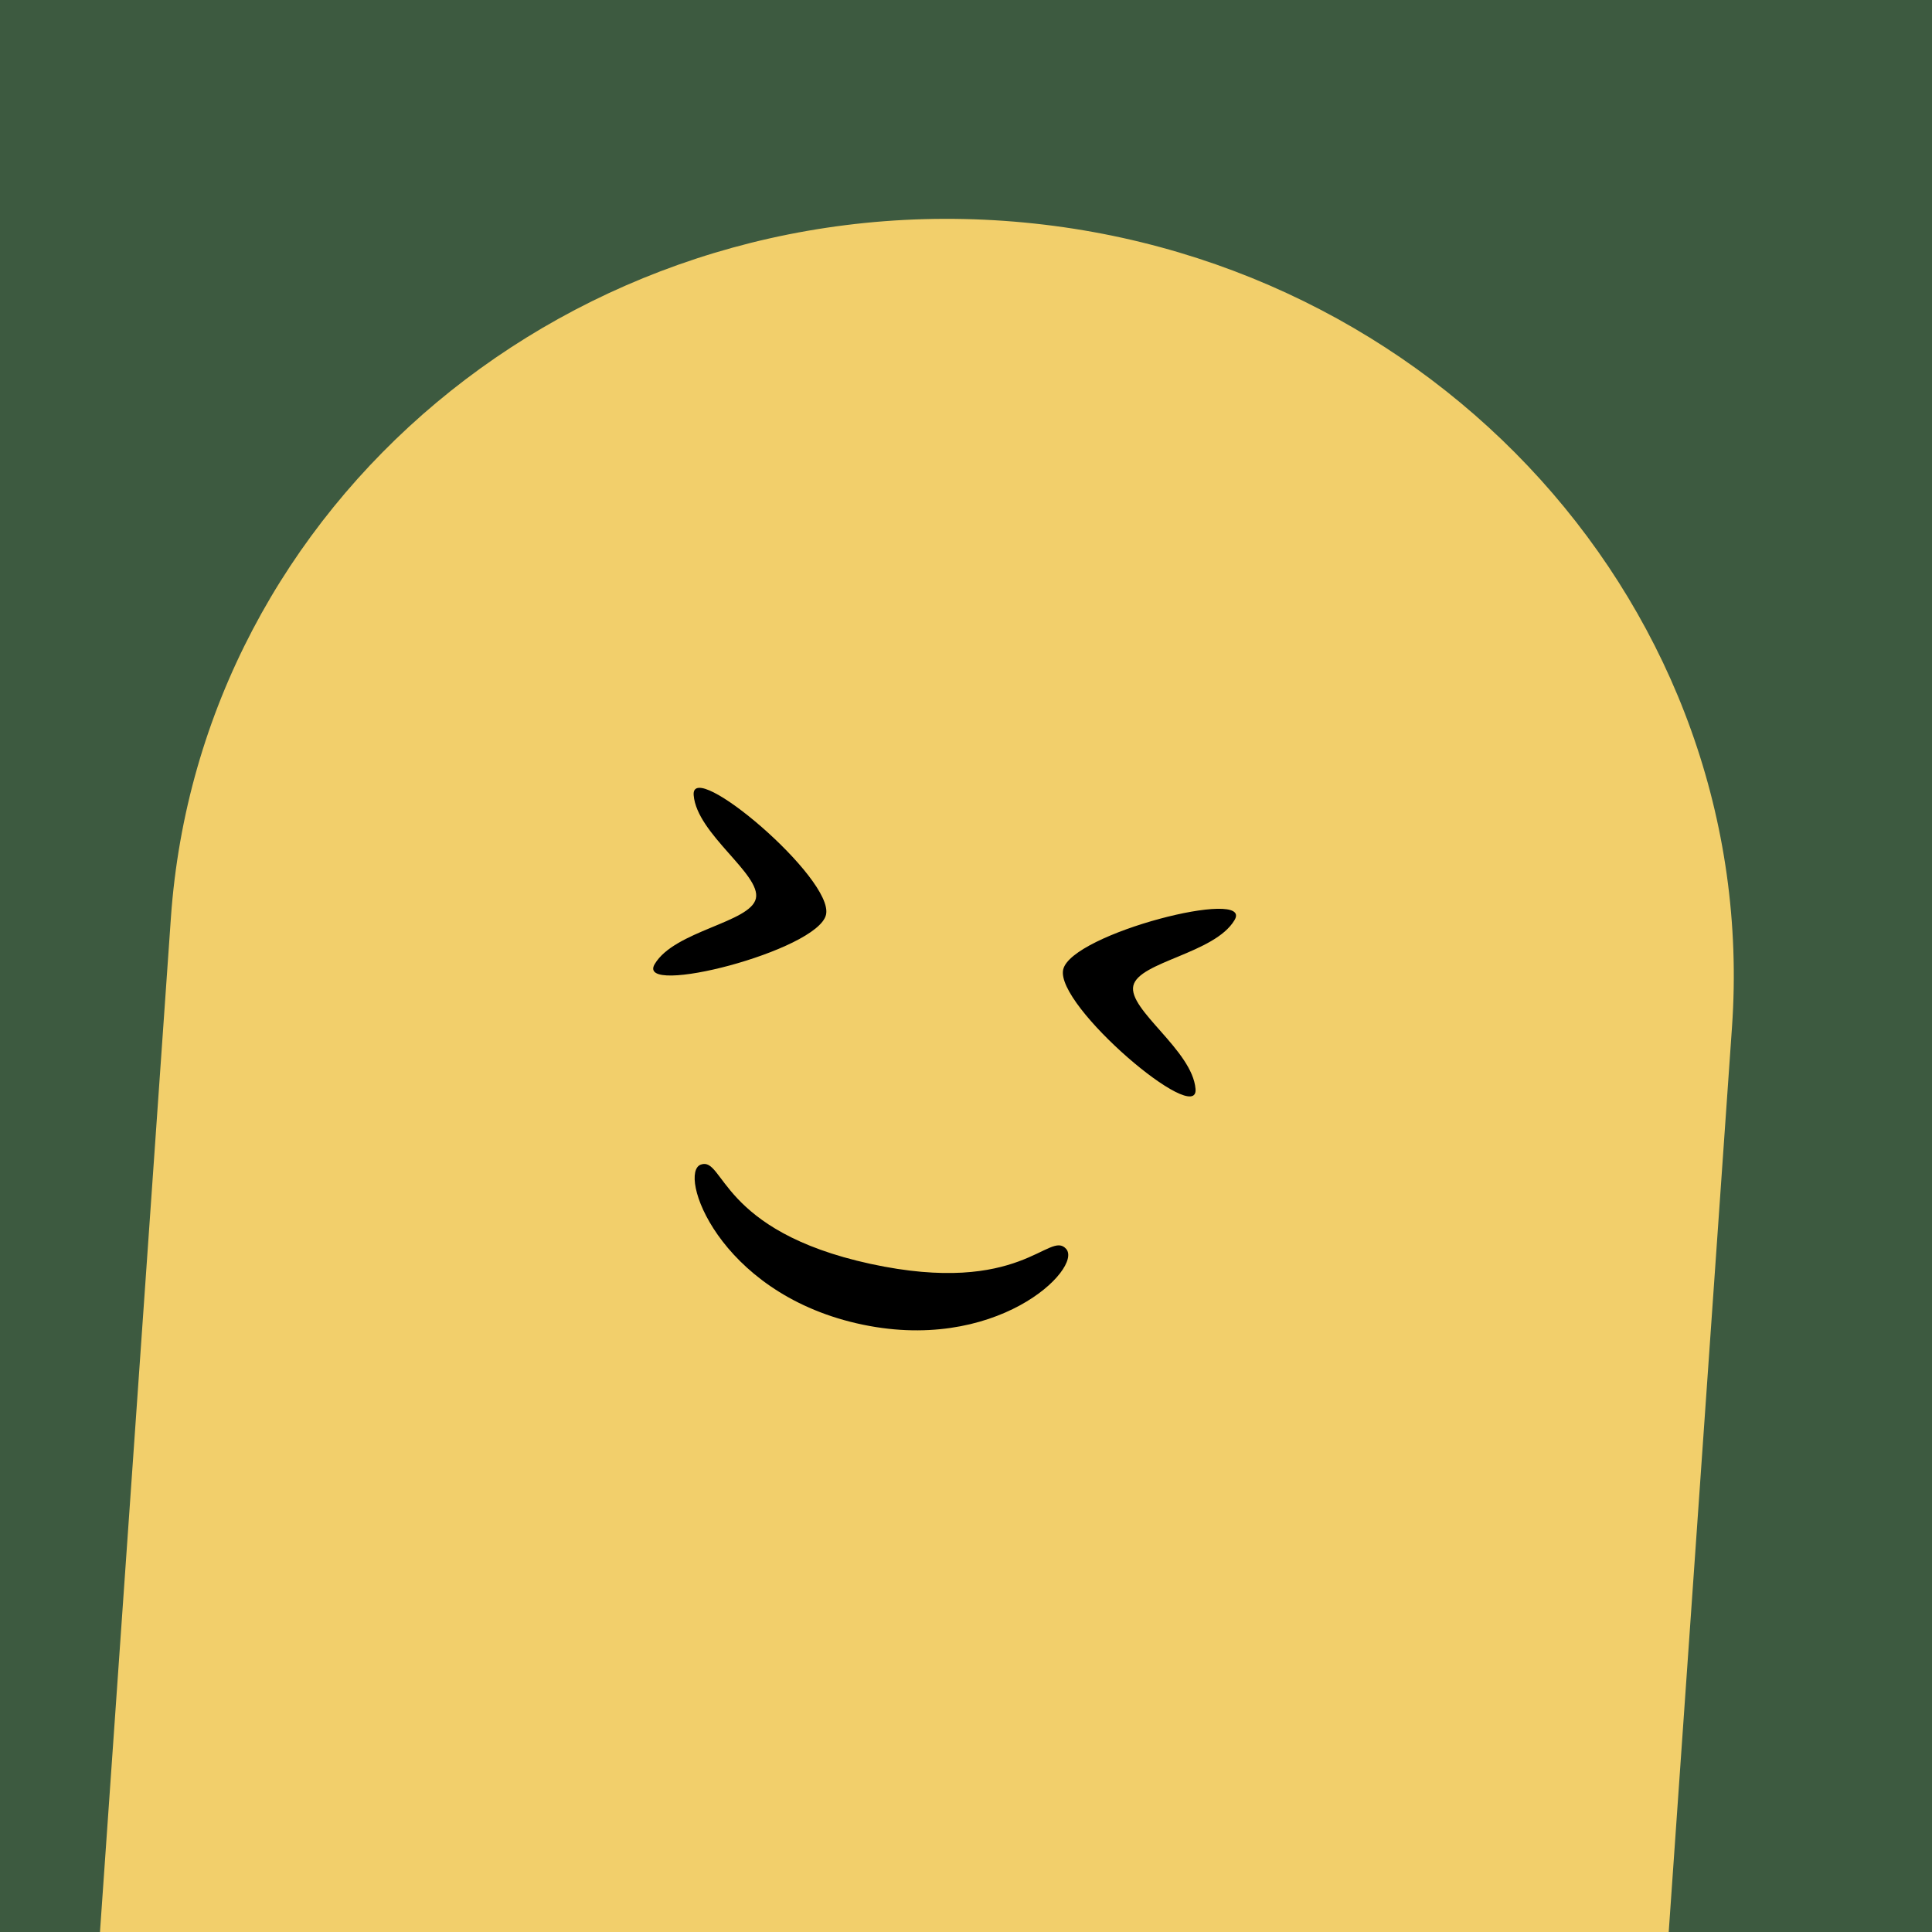
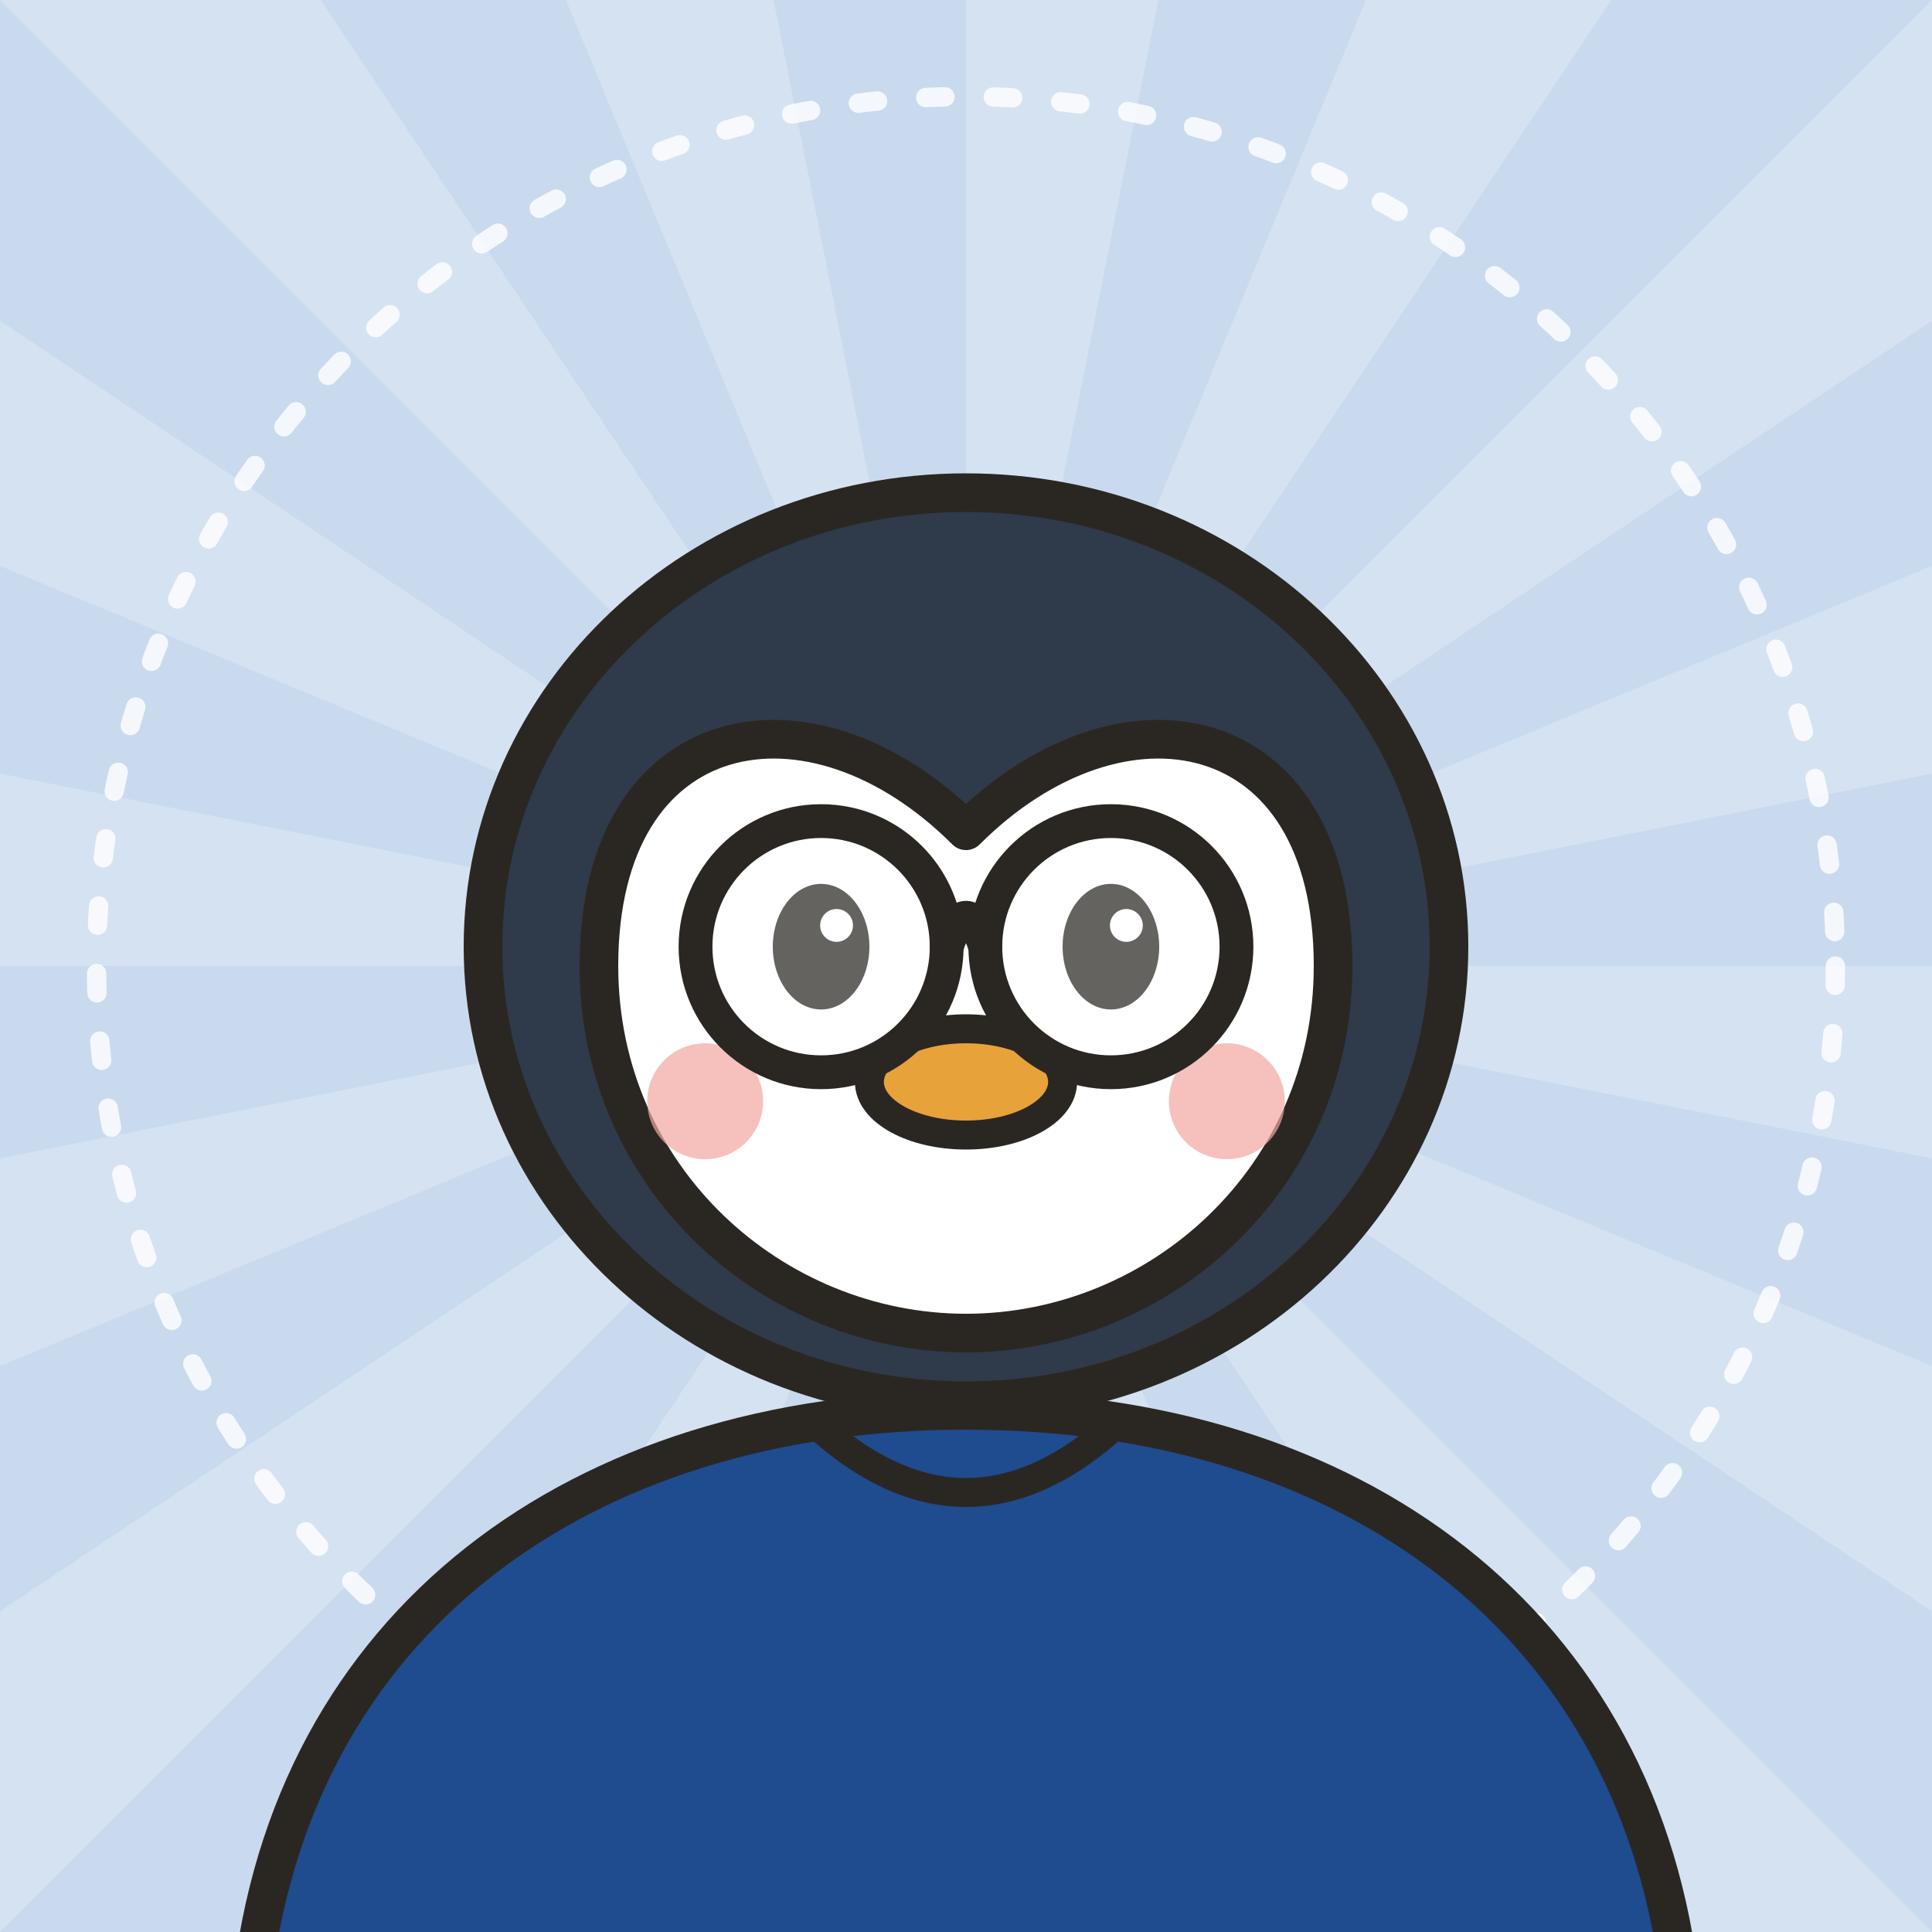
- <svg xmlns="http://www.w3.org/2000/svg" viewBox="0 0 100 100" fill="none" shape-rendering="auto">
-   <mask id="viewboxMask">
-     <rect width="100" height="100" rx="0" ry="0" x="0" y="0" fill="#fff" />
-   </mask>
-   <g mask="url(#viewboxMask)">
-     <rect fill="#3d5a40" width="100" height="100" x="0" y="0" />
-     <g transform="translate(5 5) scale(0.9)">
-       <g transform="translate(-2, -3) rotate(4 50 70)">
-         <path d="M95 53.33C95 29.4 74.85 10 50 10S5 29.4 5 53.33V140h90V53.33Z" fill="#f2cf6b" />
-         <g transform="translate(29 33)">
-           <g transform="translate(-2, 7) rotate(9 21 21)">
-             <g transform="translate(0 4)">
-               <path d="M9.86 7.5c0-1.42-4.14-2.85-4.82-4.98C4.34.4 14 5.37 14 7.5c0 2.13-9.65 7.11-8.96 4.98.68-2.13 4.82-3.56 4.82-4.98ZM32.14 7.5c0-1.42 4.14-2.85 4.82-4.98C37.66.4 28 5.37 28 7.5c0 2.13 9.65 7.11 8.96 4.98-.68-2.13-4.82-3.56-4.82-4.98Z" fill="#000000" />
-             </g>
-             <g transform="translate(6 24)">
-               <path d="M15 10C6.79 10 3.02 3.88 4.22 3.12 5.42 2.35 6.1 6.6 15 6.49c8.9-.12 9.58-4.23 10.78-3.37C26.98 3.98 23.21 10 15 10Z" fill="#000000" />
-             </g>
-           </g>
-         </g>
-       </g>
-     </g>
+ <svg xmlns="http://www.w3.org/2000/svg" viewBox="0 0 200 200">
+   <rect width="200" height="200" fill="#c9daee" />
+   <path d="M100 100 L250.0 100.0 L247.1 129.3 Z M100 100 L238.6 157.4 L224.7 183.3 Z M100 100 L206.1 206.1 L183.3 224.7 Z M100 100 L157.4 238.6 L129.3 247.1 Z M100 100 L100.0 250.0 L70.7 247.1 Z M100 100 L42.6 238.6 L16.7 224.7 Z M100 100 L-6.1 206.1 L-24.7 183.3 Z M100 100 L-38.6 157.4 L-47.1 129.3 Z M100 100 L-50.0 100.0 L-47.1 70.7 Z M100 100 L-38.6 42.6 L-24.7 16.7 Z M100 100 L-6.1 -6.1 L16.7 -24.7 Z M100 100 L42.6 -38.6 L70.7 -47.1 Z M100 100 L100.0 -50.0 L129.3 -47.1 Z M100 100 L157.4 -38.6 L183.3 -24.7 Z M100 100 L206.1 -6.1 L224.7 16.7 Z M100 100 L238.6 42.6 L247.1 70.7 Z" fill="#fff" opacity=".22" />
+   <circle cx="100" cy="100" r="90" fill="none" stroke="#fff" stroke-width="2" stroke-dasharray="2 5" stroke-linecap="round" opacity=".8" />
+   <path d="M26 206 C30 168 60 146 100 146 C140 146 170 168 174 206 Z" fill="#1f4b8f" stroke="#2a2723" stroke-width="4" stroke-linejoin="round" stroke-linecap="round" />
+   <path d="M84 147 Q100 162 116 147" fill="none" stroke="#2a2723" stroke-width="3" stroke-linejoin="round" stroke-linecap="round" />
+   <ellipse cx="100" cy="98" rx="50" ry="47" fill="#2f3a4a" stroke="#2a2723" stroke-width="4" stroke-linejoin="round" stroke-linecap="round" />
+   <path d="M62 100 C62 74 84 70 100 86 C116 70 138 74 138 100 C138 122 120 138 100 138 C80 138 62 122 62 100 Z" fill="#fff" stroke="#2a2723" stroke-width="4" stroke-linejoin="round" stroke-linecap="round" />
+   <ellipse cx="85" cy="98" rx="5" ry="6.5" fill="#2a2723" />
+   <ellipse cx="115" cy="98" rx="5" ry="6.5" fill="#2a2723" />
+   <circle cx="86.6" cy="95.8" r="1.7" fill="#fff" />
+   <circle cx="116.6" cy="95.8" r="1.7" fill="#fff" />
+   <ellipse cx="100" cy="112" rx="10" ry="5.5" fill="#e8a23a" stroke="#2a2723" stroke-width="3" stroke-linejoin="round" stroke-linecap="round" />
+   <circle cx="73" cy="114" r="6" fill="#f2a7a0" opacity=".7" />
+   <circle cx="127" cy="114" r="6" fill="#f2a7a0" opacity=".7" />
+   <g fill="#fff" fill-opacity=".28" stroke="#2a2723" stroke-width="3.5" stroke-linejoin="round" stroke-linecap="round">
+     <circle cx="85" cy="98" r="13" />
+     <circle cx="115" cy="98" r="13" />
+     <path d="M98 98 Q100 92 102 98" fill="none" />
  </g>
</svg>
